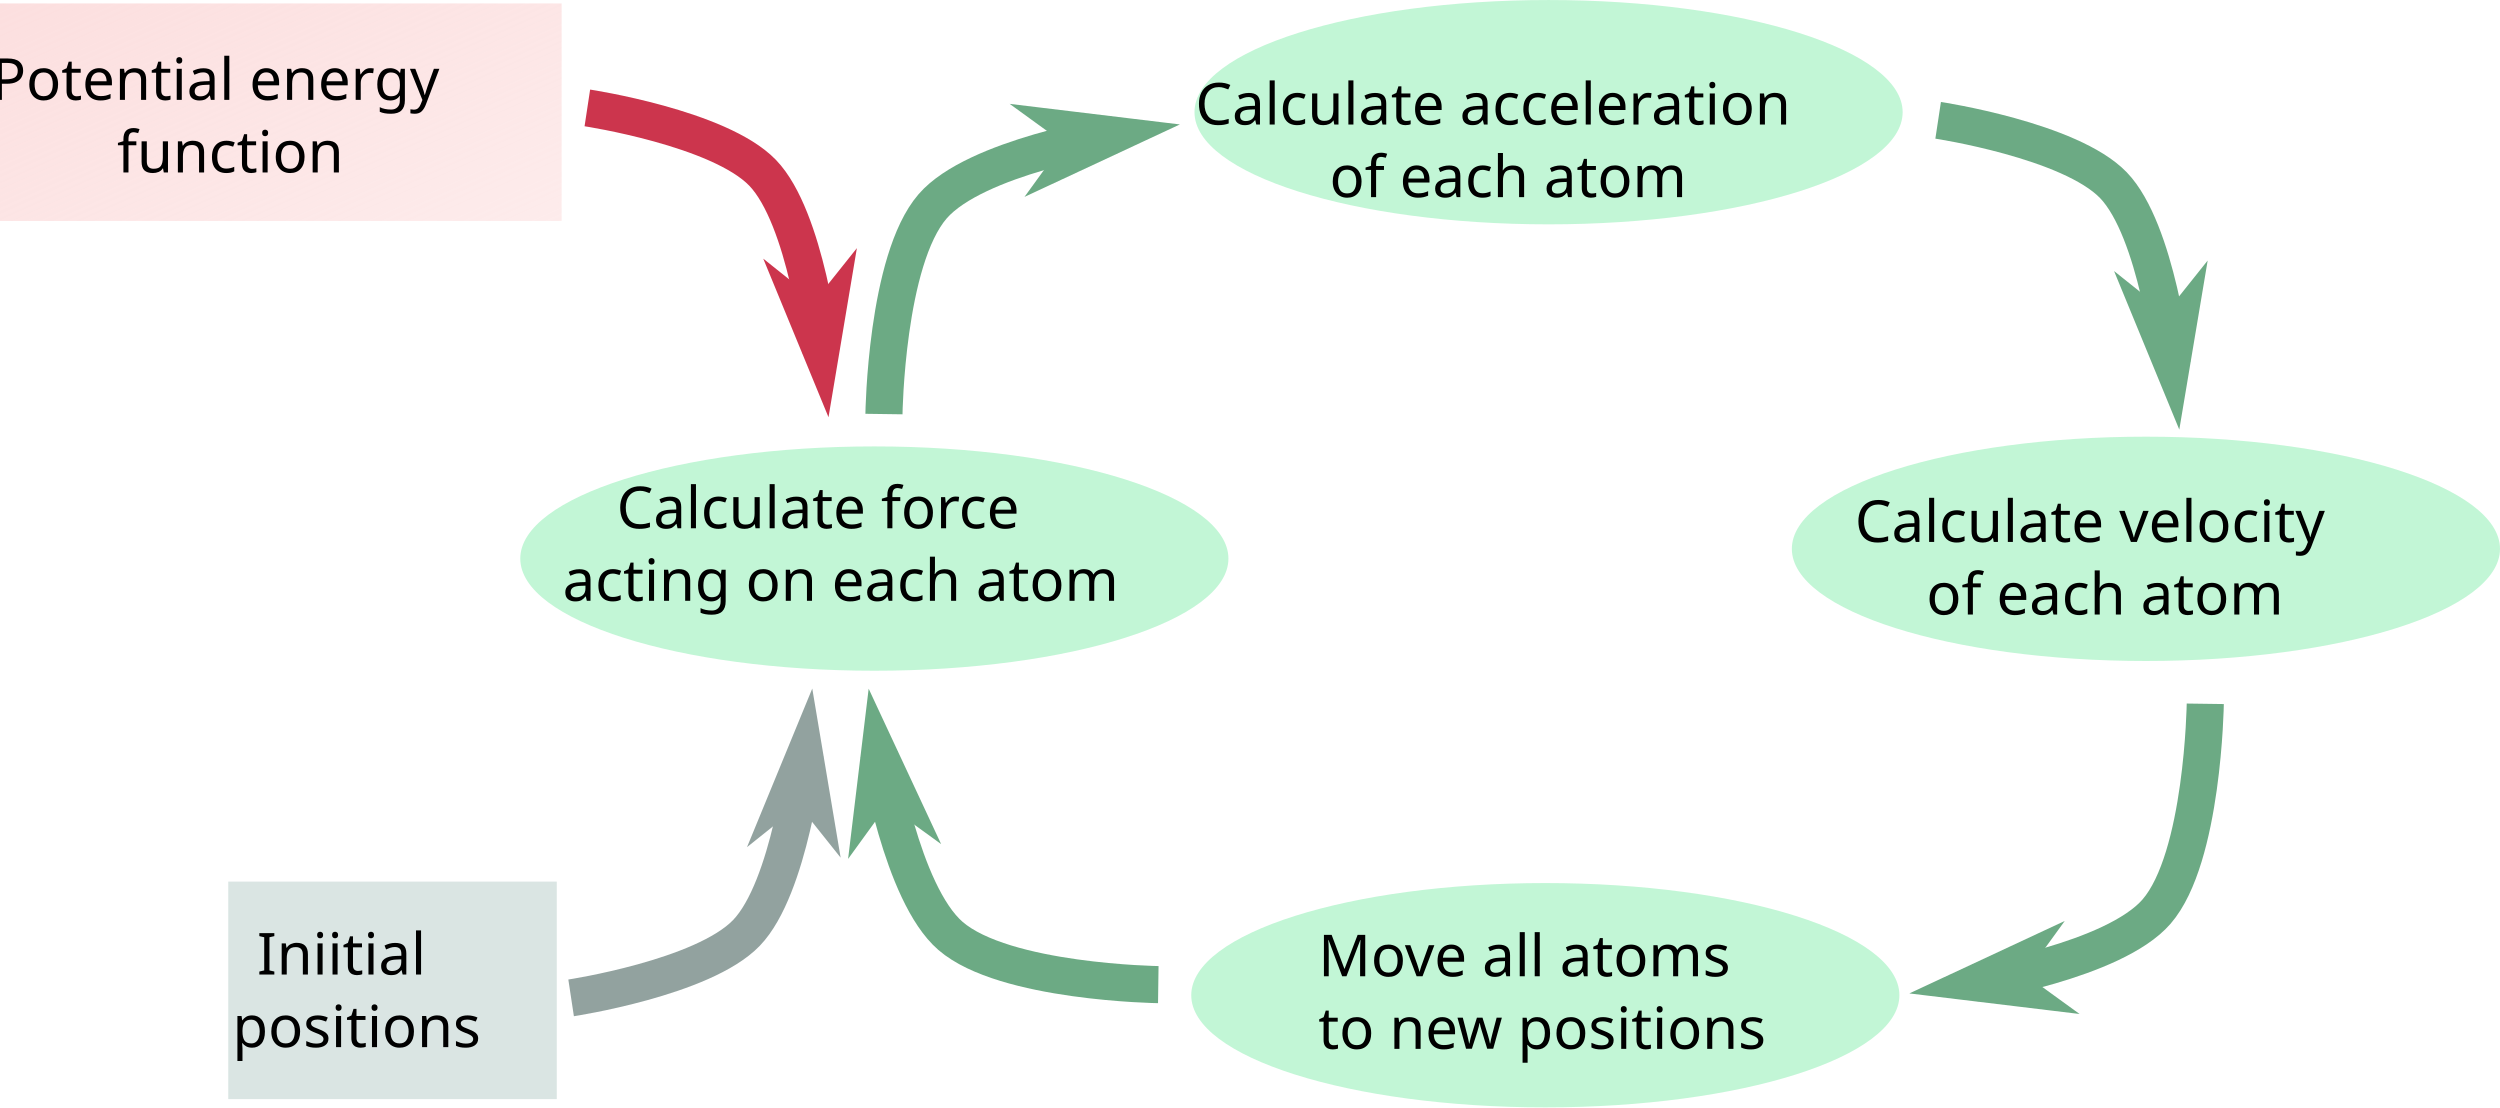
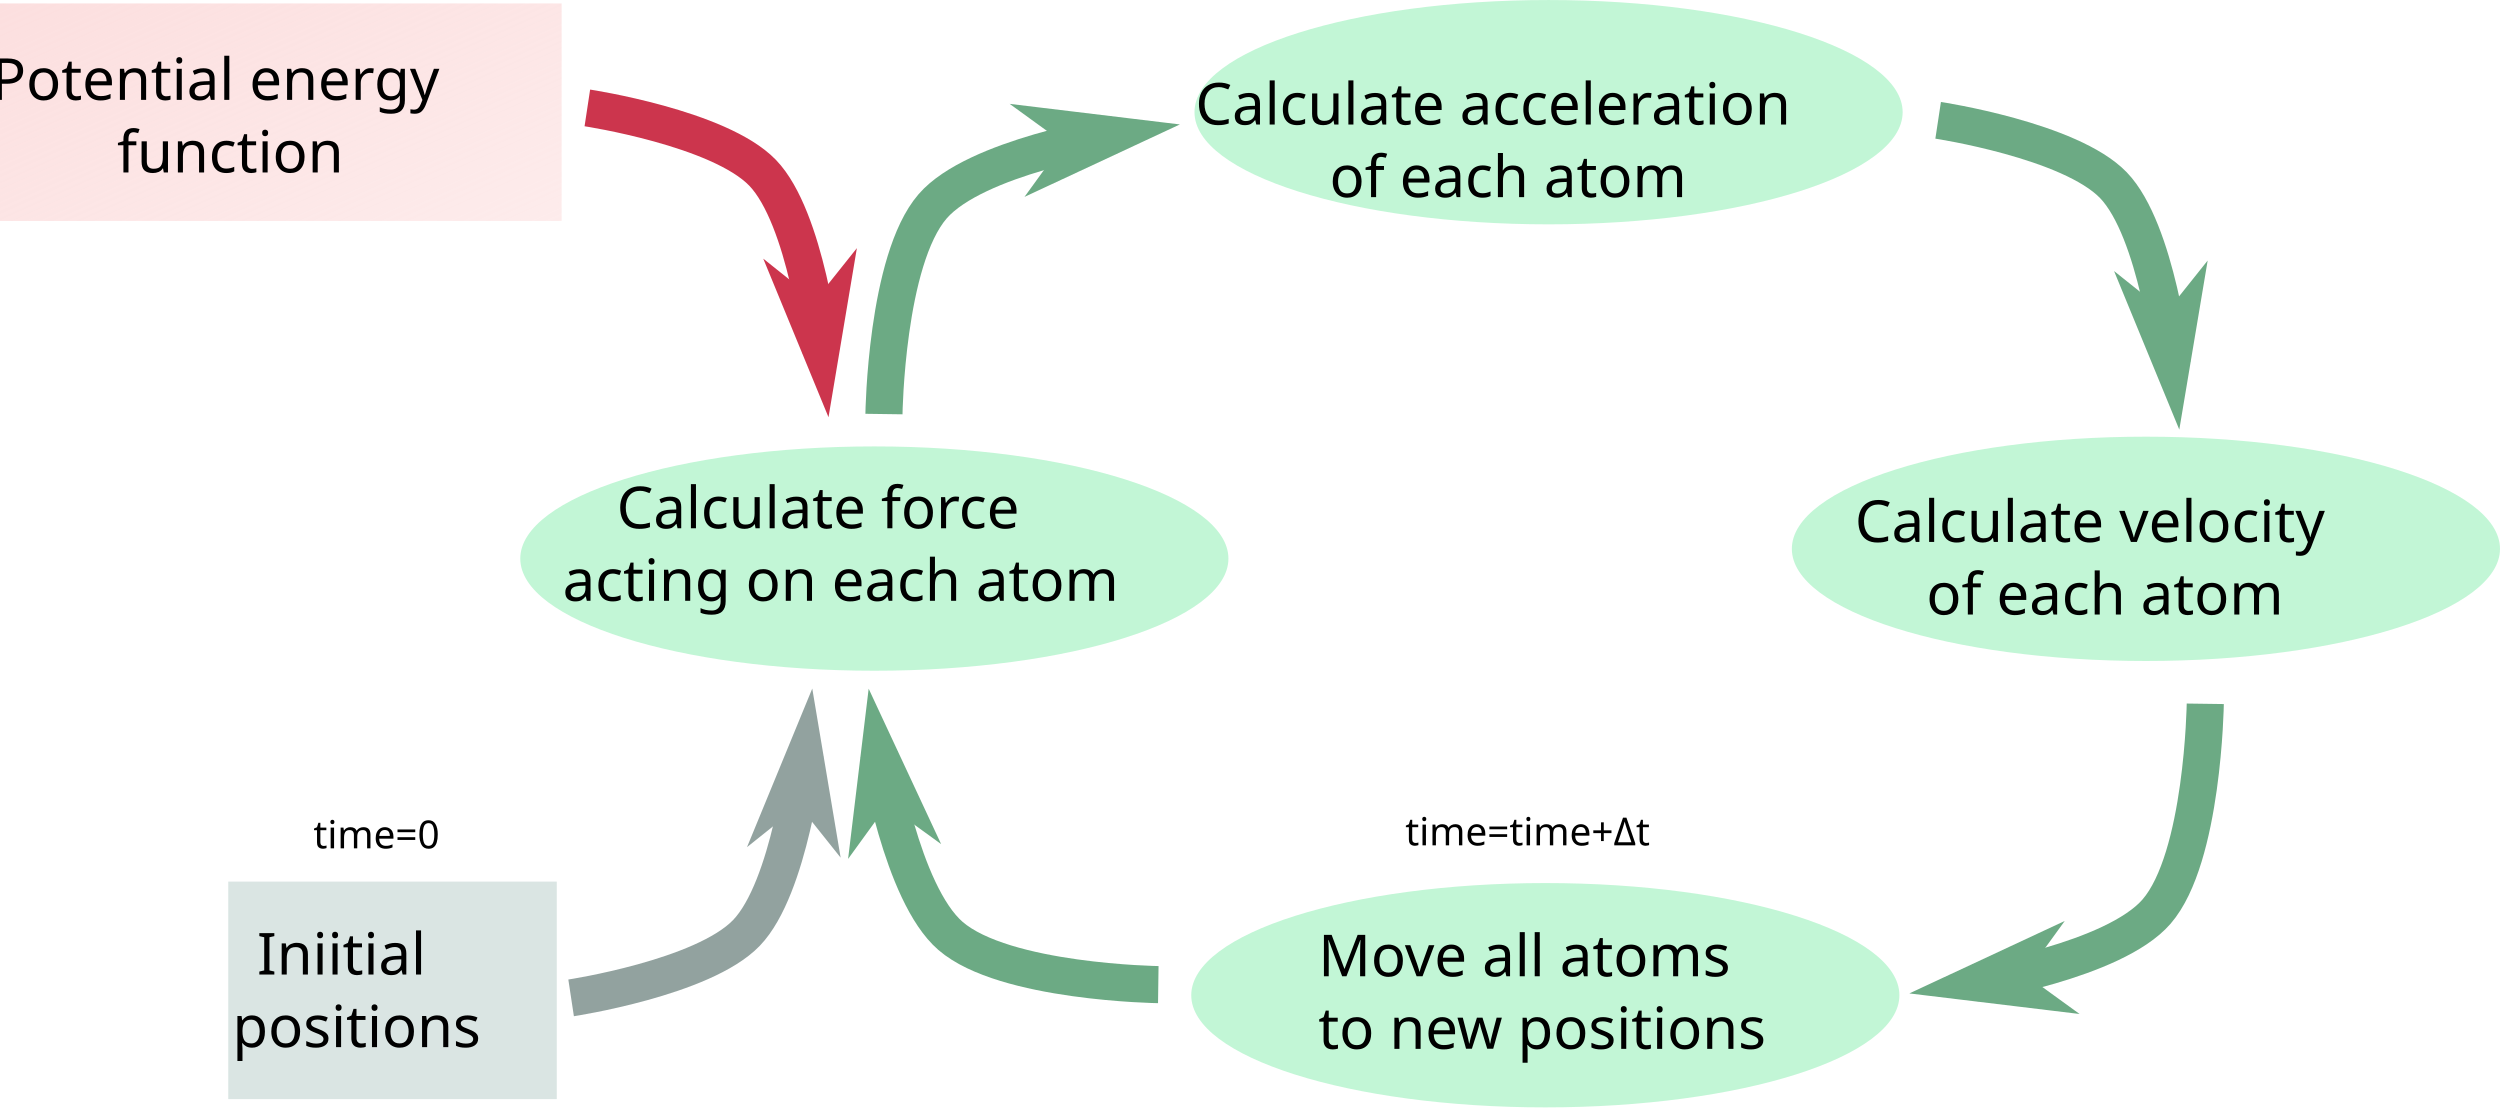
<svg xmlns="http://www.w3.org/2000/svg" xmlns:xlink="http://www.w3.org/1999/xlink" width="17.945in" height="7.949in" viewBox="0 0 455.795 201.892" version="1.1" id="svg6">
  <defs id="defs2">
    <linearGradient id="linearGradient3440">
      <stop style="stop-color:#fbd5d5;stop-opacity:1;" offset="0" id="stop3436" />
      <stop style="stop-color:#fbd5d5;stop-opacity:0;" offset="1" id="stop3438" />
    </linearGradient>
    <linearGradient id="linearGradient3424">
      <stop style="stop-color:#fbd5d5;stop-opacity:1;" offset="0" id="stop3420" />
      <stop style="stop-color:#fbd5d5;stop-opacity:0;" offset="1" id="stop3422" />
    </linearGradient>
    <marker style="overflow:visible" id="marker1166" refX="0" refY="0" orient="auto">
      <path transform="matrix(-0.2,0,0,-0.2,-1.2,0)" style="fill:context-stroke;fill-rule:evenodd;stroke:context-stroke;stroke-width:1pt" d="M 0,0 5,-5 -12.5,0 5,5 Z" id="path1164" />
    </marker>
    <marker style="overflow:visible" id="Arrow1Sstart" refX="0" refY="0" orient="auto">
      <path transform="matrix(0.2,0,0,0.2,1.2,0)" style="fill:context-stroke;fill-rule:evenodd;stroke:context-stroke;stroke-width:1pt" d="M 0,0 5,-5 -12.5,0 5,5 Z" id="path868" />
    </marker>
    <marker style="overflow:visible" id="Arrow1Mend" refX="0" refY="0" orient="auto">
      <path transform="matrix(-0.4,0,0,-0.4,-4,0)" style="fill:context-stroke;fill-rule:evenodd;stroke:context-stroke;stroke-width:1pt" d="M 0,0 5,-5 -12.5,0 5,5 Z" id="path865" />
    </marker>
    <marker style="overflow:visible" id="Arrow1Send" refX="0" refY="0" orient="auto">
      <path transform="matrix(-0.2,0,0,-0.2,-1.2,0)" style="fill:context-stroke;fill-rule:evenodd;stroke:context-stroke;stroke-width:1pt" d="M 0,0 5,-5 -12.5,0 5,5 Z" id="path871" />
    </marker>
    <marker style="overflow:visible" id="Arrow2Lend" refX="0" refY="0" orient="auto">
      <path transform="matrix(-1.1,0,0,-1.1,-1.1,0)" d="M 8.719,4.034 -2.207,0.016 8.719,-4.002 c -1.745,2.372 -1.735,5.617 -6e-7,8.035 z" style="fill:context-stroke;fill-rule:evenodd;stroke-width:0.625;stroke-linejoin:round" id="path877" />
    </marker>
    <marker style="overflow:visible" id="Arrow1Lend" refX="0" refY="0" orient="auto">
      <path transform="matrix(-0.8,0,0,-0.8,-10,0)" style="fill:context-stroke;fill-rule:evenodd;stroke:context-stroke;stroke-width:1pt" d="M 0,0 5,-5 -12.5,0 5,5 Z" id="path859" />
    </marker>
    <marker style="overflow:visible" id="Arrow1Lstart" refX="0" refY="0" orient="auto">
      <path transform="matrix(0.8,0,0,0.8,10,0)" style="fill:context-stroke;fill-rule:evenodd;stroke:context-stroke;stroke-width:1pt" d="M 0,0 5,-5 -12.5,0 5,5 Z" id="path856" />
    </marker>
    <marker style="overflow:visible" id="marker1166-1" refX="0" refY="0" orient="auto">
      <path transform="matrix(-0.2,0,0,-0.2,-1.2,0)" style="fill:context-stroke;fill-rule:evenodd;stroke:context-stroke;stroke-width:1pt" d="M 0,0 5,-5 -12.5,0 5,5 Z" id="path1164-1" />
    </marker>
    <marker style="overflow:visible" id="Arrow1Sstart-7" refX="0" refY="0" orient="auto">
      <path transform="matrix(0.2,0,0,0.2,1.2,0)" style="fill:context-stroke;fill-rule:evenodd;stroke:context-stroke;stroke-width:1pt" d="M 0,0 5,-5 -12.5,0 5,5 Z" id="path868-6" />
    </marker>
    <marker style="overflow:visible" id="Arrow1Sstart-6" refX="0" refY="0" orient="auto">
      <path transform="matrix(0.2,0,0,0.2,1.2,0)" style="fill:context-stroke;fill-rule:evenodd;stroke:context-stroke;stroke-width:1pt" d="M 0,0 5,-5 -12.5,0 5,5 Z" id="path868-67" />
    </marker>
    <marker style="overflow:visible" id="Arrow1Sstart-1" refX="0" refY="0" orient="auto">
      <path transform="matrix(0.2,0,0,0.2,1.2,0)" style="fill:context-stroke;fill-rule:evenodd;stroke:context-stroke;stroke-width:1pt" d="M 0,0 5,-5 -12.5,0 5,5 Z" id="path868-4" />
    </marker>
    <marker style="overflow:visible" id="Arrow1Sstart-6-9" refX="0" refY="0" orient="auto">
      <path transform="matrix(0.2,0,0,0.2,1.2,0)" style="fill:context-stroke;fill-rule:evenodd;stroke:context-stroke;stroke-width:1pt" d="M 0,0 5,-5 -12.5,0 5,5 Z" id="path868-67-7" />
    </marker>
    <marker style="overflow:visible" id="marker1166-9" refX="0" refY="0" orient="auto">
      <path transform="matrix(-0.2,0,0,-0.2,-1.2,0)" style="fill:context-stroke;fill-rule:evenodd;stroke:context-stroke;stroke-width:1pt" d="M 0,0 5,-5 -12.5,0 5,5 Z" id="path1164-6" />
    </marker>
    <marker style="overflow:visible" id="marker1166-9-3" refX="0" refY="0" orient="auto">
      <path transform="matrix(-0.2,0,0,-0.2,-1.2,0)" style="fill:context-stroke;fill-rule:evenodd;stroke:context-stroke;stroke-width:1pt" d="M 0,0 5,-5 -12.5,0 5,5 Z" id="path1164-6-6" />
    </marker>
    <linearGradient xlink:href="#linearGradient3440" id="linearGradient3442" x1="-103.074" y1="-90.222" x2="2.875" y2="146.534" gradientUnits="userSpaceOnUse" />
  </defs>
  <g id="layer1" transform="translate(75.25463,36.38887)">
    <rect style="fill:url(#linearGradient3442);fill-opacity:1;stroke:none;stroke-width:0.528;stroke-linejoin:round;stroke-miterlimit:4;stroke-dasharray:none" id="rect1258" width="102.397" height="39.657" x="-75.255" y="-35.768" rx="7.9814736e-06" />
    <text xml:space="preserve" style="font-style:normal;font-weight:normal;font-size:10.583px;line-height:1.25;font-family:sans-serif;text-align:center;text-anchor:middle;fill:#000000;fill-opacity:1;stroke:none;stroke-width:0.265" x="-26.385" y="-18.183" id="text853">
      <tspan id="tspan851" style="text-align:center;text-anchor:middle;stroke:none;stroke-width:0.265" x="-26.385" y="-18.183">Potential energy</tspan>
      <tspan style="text-align:center;text-anchor:middle;stroke:none;stroke-width:0.265" x="-26.385" y="-4.954" id="tspan855">function</tspan>
    </text>
    <rect style="fill:#dae5e3;fill-opacity:1;stroke:none;stroke-width:0.404;stroke-linejoin:round;stroke-miterlimit:4;stroke-dasharray:none" id="rect1258-2" width="59.894" height="39.657" x="-33.639" y="124.338" rx="4.6684818e-06" />
    <text xml:space="preserve" style="font-style:normal;font-weight:normal;font-size:10.583px;line-height:1.25;font-family:sans-serif;text-align:center;text-anchor:middle;display:inline;fill:#000000;fill-opacity:1;stroke:none;stroke-width:0.265" x="-3.36" y="141.284" id="text859">
      <tspan id="tspan857" style="text-align:center;text-anchor:middle;stroke-width:0.265" x="-3.36" y="141.284">Iniitial</tspan>
      <tspan style="text-align:center;text-anchor:middle;stroke-width:0.265" x="-3.36" y="154.513" id="tspan861">positions</tspan>
    </text>
    <ellipse style="fill:#c2f6d6;fill-opacity:1;stroke:none;stroke-width:0.528;stroke-opacity:1" id="path901-1-8" cx="207.078" cy="-15.94" rx="64.554" ry="20.449" />
    <text xml:space="preserve" style="font-style:normal;font-weight:normal;font-size:10.583px;line-height:1.25;font-family:sans-serif;text-align:center;text-anchor:middle;display:inline;fill:#000000;fill-opacity:1;stroke:none;stroke-width:0.265" x="206.596" y="-13.684" id="text833">
      <tspan id="tspan831" style="text-align:center;text-anchor:middle;stroke-width:0.265" x="206.596" y="-13.684">Calculate acceleration</tspan>
      <tspan style="text-align:center;text-anchor:middle;stroke-width:0.265" x="206.596" y="-0.455" id="tspan835">of each atom</tspan>
    </text>
    <ellipse style="fill:#c2f6d6;fill-opacity:1;stroke:none;stroke-width:0.528;stroke-opacity:1" id="path901-1-5" cx="206.486" cy="145.054" rx="64.554" ry="20.449" />
    <text xml:space="preserve" style="font-style:normal;font-weight:normal;font-size:10.583px;line-height:1.25;font-family:sans-serif;fill:#000000;fill-opacity:1;stroke:none;stroke-width:0.265" x="165.089" y="141.601" id="text845">
      <tspan id="tspan843" style="stroke-width:0.265" x="165.089" y="141.601">Move all atoms</tspan>
      <tspan style="stroke-width:0.265" x="165.089" y="154.83" id="tspan847">to new positions</tspan>
    </text>
    <ellipse style="fill:#c2f6d6;fill-opacity:1;stroke:none;stroke-width:0.528;stroke-opacity:1" id="path901-1" cx="84.155" cy="65.445" rx="64.554" ry="20.449" />
    <text xml:space="preserve" style="font-style:normal;font-weight:normal;font-size:10.583px;line-height:1.25;font-family:sans-serif;text-align:center;text-anchor:middle;fill:#000000;fill-opacity:1;stroke:none;stroke-width:0.265" x="84.906" y="59.92" id="text825">
      <tspan style="text-align:center;text-anchor:middle;stroke-width:0.265" x="84.906" y="59.92" id="tspan873">Calculate force </tspan>
      <tspan style="text-align:center;text-anchor:middle;stroke-width:0.265" x="84.906" y="73.149" id="tspan829">acting on each atom</tspan>
    </text>
    <ellipse style="fill:#c2f6d6;fill-opacity:1;stroke:none;stroke-width:0.528;stroke-opacity:1" id="path901-1-58" cx="315.986" cy="63.669" rx="64.554" ry="20.449" />
    <text xml:space="preserve" style="font-style:normal;font-weight:normal;font-size:10.583px;line-height:1.25;font-family:sans-serif;text-align:center;text-anchor:middle;fill:#000000;fill-opacity:1;stroke:none;stroke-width:0.265" x="315.403" y="62.416" id="text839">
      <tspan id="tspan837" style="text-align:center;text-anchor:middle;stroke-width:0.265" x="315.403" y="62.416">Calculate velocity</tspan>
      <tspan style="text-align:center;text-anchor:middle;stroke-width:0.265" x="315.403" y="75.645" id="tspan841">of each atom</tspan>
    </text>
    <path style="fill:none;stroke:#6caa84;stroke-width:6.765;stroke-linecap:butt;stroke-linejoin:miter;stroke-miterlimit:4;stroke-dasharray:none;stroke-opacity:1;marker-end:url(#marker1166)" d="m 278.104,-14.46 c 0,0 24.084,3.651 31.962,11.838 7.917,8.227 10.654,32.554 10.654,32.554" id="path39" />
    <path style="fill:none;stroke:#6caa84;stroke-width:6.765;stroke-linecap:butt;stroke-linejoin:miter;stroke-miterlimit:4;stroke-dasharray:none;stroke-opacity:1;marker-start:url(#Arrow1Sstart-7)" d="m 284.782,142.825 c 0,0 25.378,-4.045 33.146,-13.022 8.487,-9.807 8.878,-37.881 8.878,-37.881" id="path39-5-8" />
    <path style="fill:none;stroke:#6caa84;stroke-width:6.765;stroke-linecap:butt;stroke-linejoin:miter;stroke-miterlimit:4;stroke-dasharray:none;stroke-opacity:1;marker-start:url(#Arrow1Sstart-6)" d="m 127.931,-11.806 c 0,0 -25.378,4.045 -33.146,13.022 C 86.298,11.022 85.906,39.096 85.906,39.096" id="path39-5" />
    <path style="fill:none;stroke:#6caa84;stroke-width:6.765;stroke-linecap:butt;stroke-linejoin:miter;stroke-miterlimit:4;stroke-dasharray:none;stroke-opacity:1;marker-start:url(#Arrow1Sstart-1)" d="m 85.019,101.097 c 0,0 4.045,25.378 13.022,33.146 9.807,8.487 37.881,8.878 37.881,8.878" id="path39-5-88" />
    <path style="fill:none;stroke:#cc354d;stroke-width:6.765;stroke-linecap:butt;stroke-linejoin:miter;stroke-miterlimit:4;stroke-dasharray:none;stroke-opacity:1;marker-end:url(#marker1166-9)" d="m 31.829,-16.718 c 0,0 24.084,3.651 31.962,11.838 7.917,8.227 10.654,32.554 10.654,32.554" id="path39-51" />
    <path style="fill:none;stroke:#92a29f;stroke-width:6.765;stroke-linecap:butt;stroke-linejoin:miter;stroke-miterlimit:4;stroke-dasharray:none;stroke-opacity:1;marker-end:url(#marker1166-9-3)" d="m 28.869,145.536 c 0,0 24.084,-3.651 31.962,-11.838 7.917,-8.227 10.654,-32.554 10.654,-32.554" id="path39-51-9" />
+     <text xml:space="preserve" style="font-size:7.056px;line-height:1.25;font-family:sans-serif;text-align:center;text-anchor:middle;stroke-width:0.265" x="-2.021" y="118.275" id="text1095">
+       <tspan id="tspan1093" style="font-size:7.056px;stroke-width:0.265" x="-2.021" y="118.275">time=0</tspan>
+     </text>
+     <text xml:space="preserve" style="font-size:7.056px;line-height:1.25;font-family:sans-serif;text-align:center;text-anchor:middle;stroke-width:0.265" x="207.841" y="117.729" id="text1099">
+       <tspan id="tspan1097" style="font-size:7.056px;stroke-width:0.265" x="207.841" y="117.729">time=time+Δt</tspan>
+     </text>
  </g>
</svg>
